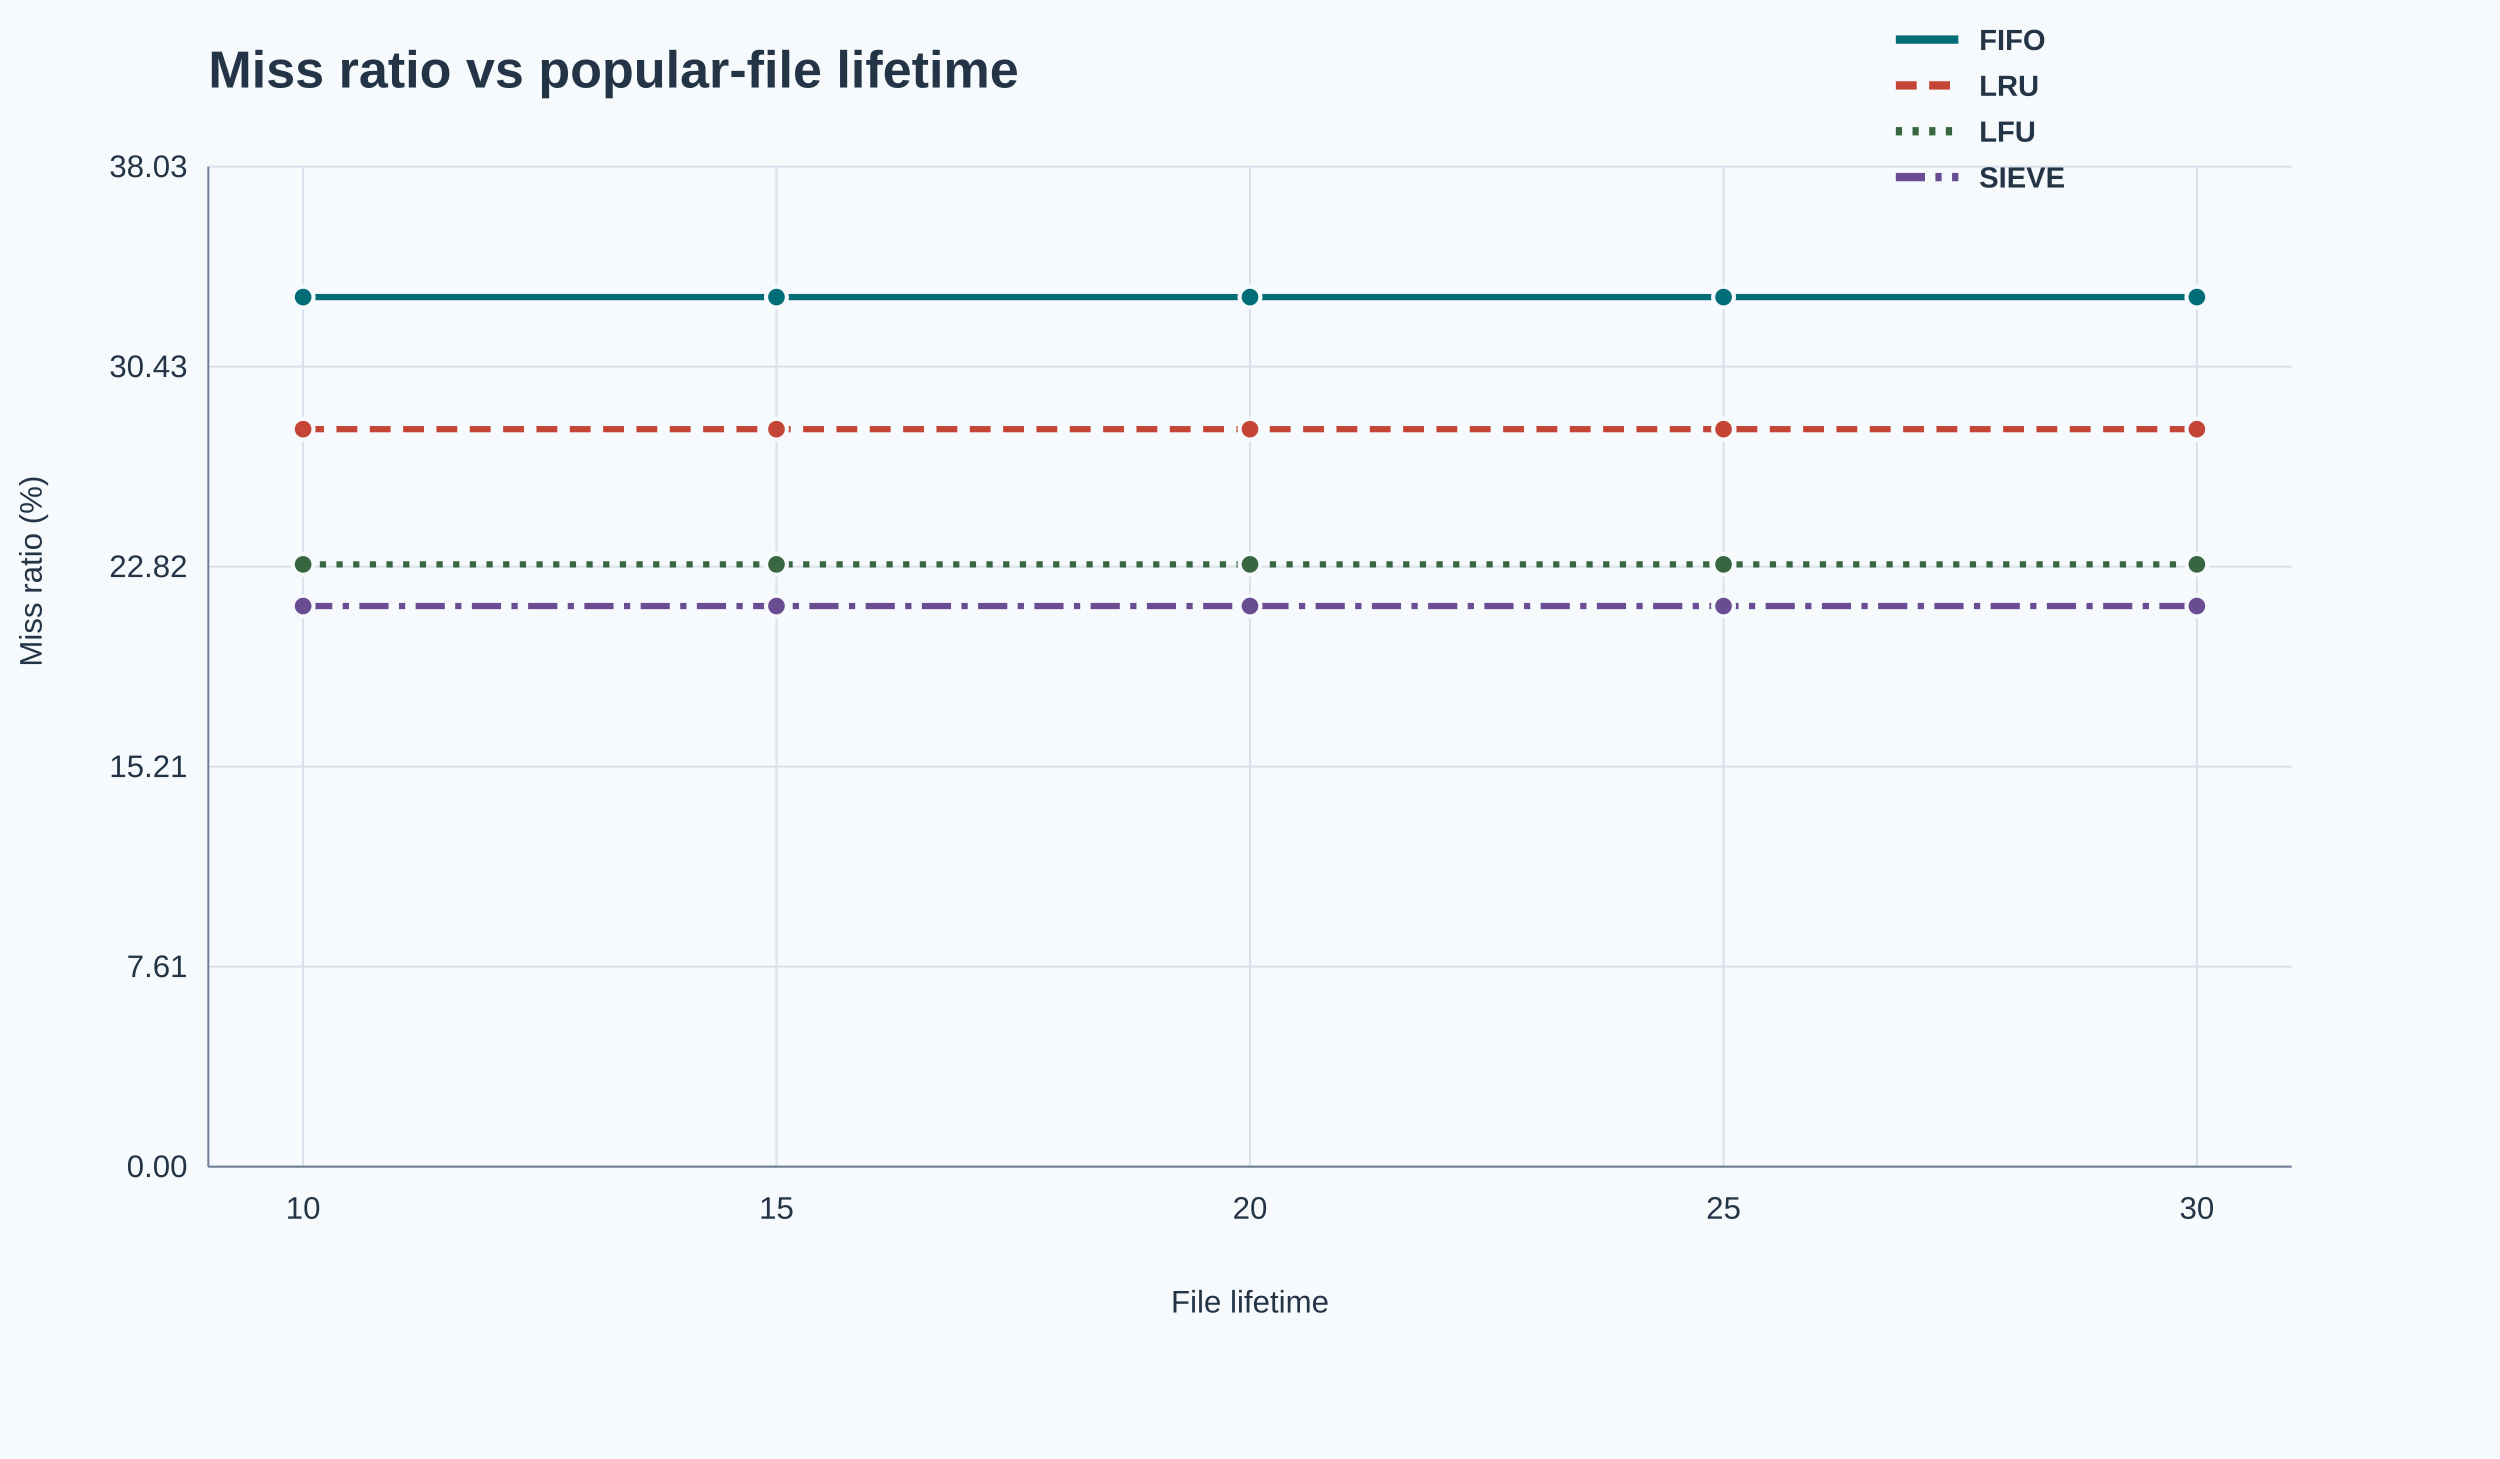
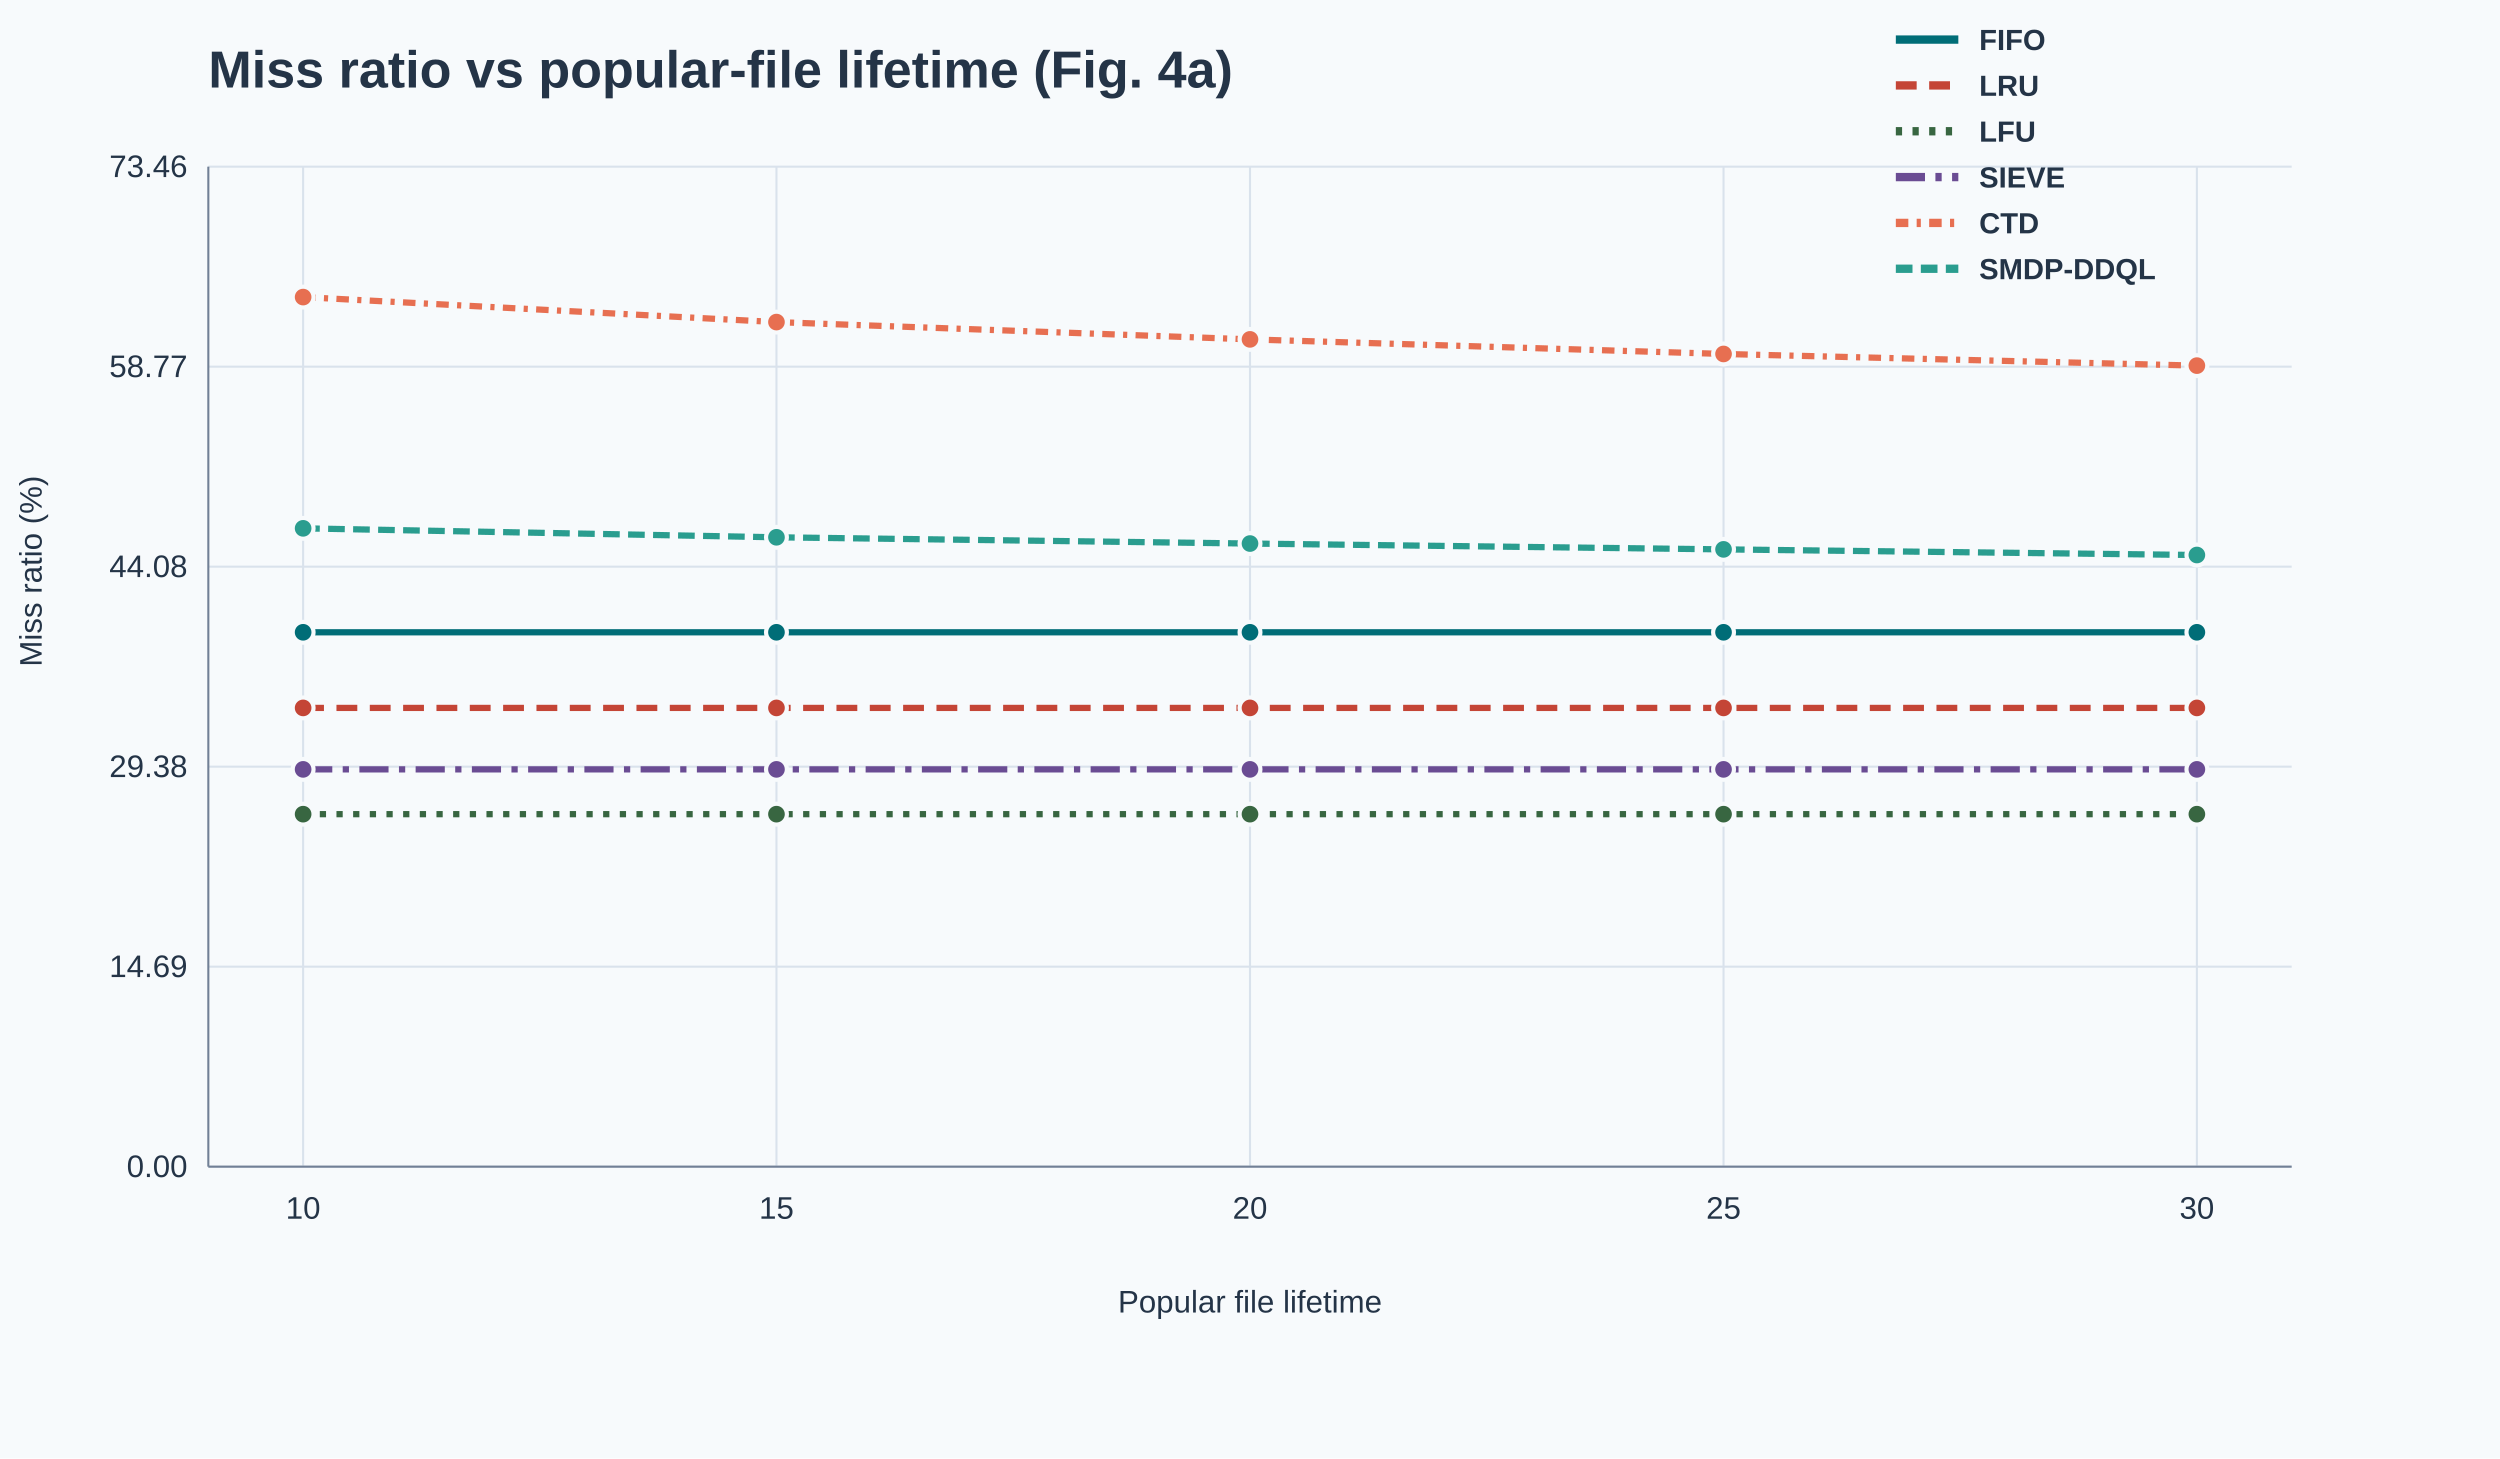
<svg xmlns="http://www.w3.org/2000/svg" width="1200" height="700" viewBox="0 0 1200 700">
  <style>text{font-family:Segoe UI,Arial,sans-serif;fill:#243447}.title{font-size:25px;font-weight:600}.label{font-size:15px}.legend{font-size:14px;font-weight:600}.grid{stroke:#d9e2ec}.axis{stroke:#718096}.line{fill:none;stroke-width:3}.point{stroke:#f7fafc;stroke-width:2}</style>
  <rect width="100%" height="100%" fill="#f7fafc" />
-   <text x="100" y="42" class="title">Miss ratio vs popular-file lifetime</text>
-   <text x="600" y="630" class="label" text-anchor="middle">File lifetime</text>
+   <text x="100" y="42" class="title">Miss ratio vs popular-file lifetime (Fig. 4a)</text>
+   <text x="600" y="630" class="label" text-anchor="middle">Popular file lifetime</text>
  <text x="20" y="320" class="label" transform="rotate(-90 20 320)">Miss ratio (%)</text>
  <line x1="100" y1="560" x2="1100" y2="560" class="grid" />
  <text x="90" y="565" class="label" text-anchor="end">0.00</text>
  <line x1="100" y1="464" x2="1100" y2="464" class="grid" />
-   <text x="90" y="469" class="label" text-anchor="end">7.61</text>
+   <text x="90" y="469" class="label" text-anchor="end">14.69</text>
  <line x1="100" y1="368" x2="1100" y2="368" class="grid" />
-   <text x="90" y="373" class="label" text-anchor="end">15.21</text>
+   <text x="90" y="373" class="label" text-anchor="end">29.38</text>
  <line x1="100" y1="272" x2="1100" y2="272" class="grid" />
-   <text x="90" y="277" class="label" text-anchor="end">22.82</text>
+   <text x="90" y="277" class="label" text-anchor="end">44.08</text>
  <line x1="100" y1="176" x2="1100" y2="176" class="grid" />
-   <text x="90" y="181" class="label" text-anchor="end">30.43</text>
+   <text x="90" y="181" class="label" text-anchor="end">58.77</text>
  <line x1="100" y1="80" x2="1100" y2="80" class="grid" />
-   <text x="90" y="85" class="label" text-anchor="end">38.03</text>
+   <text x="90" y="85" class="label" text-anchor="end">73.46</text>
  <line x1="145.5" y1="80" x2="145.5" y2="560" class="grid" />
  <text x="145.5" y="585" class="label" text-anchor="middle">10</text>
  <line x1="372.7" y1="80" x2="372.7" y2="560" class="grid" />
  <text x="372.7" y="585" class="label" text-anchor="middle">15</text>
  <line x1="600.0" y1="80" x2="600.0" y2="560" class="grid" />
  <text x="600.0" y="585" class="label" text-anchor="middle">20</text>
  <line x1="827.3" y1="80" x2="827.3" y2="560" class="grid" />
  <text x="827.3" y="585" class="label" text-anchor="middle">25</text>
  <line x1="1054.5" y1="80" x2="1054.5" y2="560" class="grid" />
  <text x="1054.5" y="585" class="label" text-anchor="middle">30</text>
-   <polyline points="145.5,142.6 372.7,142.6 600.0,142.6 827.3,142.6 1054.5,142.6" class="line" stroke="#006d77" stroke-dasharray="" />
+   <polyline points="145.5,303.5 372.7,303.5 600.0,303.5 827.3,303.5 1054.5,303.5" class="line" stroke="#006d77" stroke-dasharray="" />
  <line x1="910" y1="19" x2="940" y2="19" stroke="#006d77" stroke-width="4" stroke-dasharray="" />
  <text x="950" y="24" class="legend">FIFO</text>
-   <circle cx="145.5" cy="142.6" r="5" fill="#006d77" class="point" />
-   <circle cx="372.7" cy="142.6" r="5" fill="#006d77" class="point" />
-   <circle cx="600.0" cy="142.6" r="5" fill="#006d77" class="point" />
-   <circle cx="827.3" cy="142.6" r="5" fill="#006d77" class="point" />
-   <circle cx="1054.5" cy="142.6" r="5" fill="#006d77" class="point" />
-   <polyline points="145.5,206.0 372.7,206.0 600.0,206.0 827.3,206.0 1054.5,206.0" class="line" stroke="#c44536" stroke-dasharray="10 6" />
+   <circle cx="145.5" cy="303.5" r="5" fill="#006d77" class="point" />
+   <circle cx="372.7" cy="303.5" r="5" fill="#006d77" class="point" />
+   <circle cx="600.0" cy="303.5" r="5" fill="#006d77" class="point" />
+   <circle cx="827.3" cy="303.5" r="5" fill="#006d77" class="point" />
+   <circle cx="1054.5" cy="303.5" r="5" fill="#006d77" class="point" />
+   <polyline points="145.5,339.8 372.7,339.8 600.0,339.8 827.3,339.8 1054.5,339.8" class="line" stroke="#c44536" stroke-dasharray="10 6" />
  <line x1="910" y1="41" x2="940" y2="41" stroke="#c44536" stroke-width="4" stroke-dasharray="10 6" />
  <text x="950" y="46" class="legend">LRU</text>
-   <circle cx="145.5" cy="206.0" r="5" fill="#c44536" class="point" />
-   <circle cx="372.7" cy="206.0" r="5" fill="#c44536" class="point" />
-   <circle cx="600.0" cy="206.0" r="5" fill="#c44536" class="point" />
-   <circle cx="827.3" cy="206.0" r="5" fill="#c44536" class="point" />
-   <circle cx="1054.5" cy="206.0" r="5" fill="#c44536" class="point" />
-   <polyline points="145.5,270.9 372.7,270.9 600.0,270.9 827.3,270.9 1054.5,270.9" class="line" stroke="#386641" stroke-dasharray="3 5" />
+   <circle cx="145.5" cy="339.8" r="5" fill="#c44536" class="point" />
+   <circle cx="372.7" cy="339.8" r="5" fill="#c44536" class="point" />
+   <circle cx="600.0" cy="339.8" r="5" fill="#c44536" class="point" />
+   <circle cx="827.3" cy="339.8" r="5" fill="#c44536" class="point" />
+   <circle cx="1054.5" cy="339.8" r="5" fill="#c44536" class="point" />
+   <polyline points="145.5,390.8 372.7,390.8 600.0,390.8 827.3,390.8 1054.5,390.8" class="line" stroke="#386641" stroke-dasharray="3 5" />
  <line x1="910" y1="63" x2="940" y2="63" stroke="#386641" stroke-width="4" stroke-dasharray="3 5" />
  <text x="950" y="68" class="legend">LFU</text>
-   <circle cx="145.5" cy="270.9" r="5" fill="#386641" class="point" />
-   <circle cx="372.7" cy="270.9" r="5" fill="#386641" class="point" />
-   <circle cx="600.0" cy="270.9" r="5" fill="#386641" class="point" />
-   <circle cx="827.3" cy="270.9" r="5" fill="#386641" class="point" />
-   <circle cx="1054.5" cy="270.9" r="5" fill="#386641" class="point" />
-   <polyline points="145.5,290.9 372.7,290.9 600.0,290.9 827.3,290.9 1054.5,290.9" class="line" stroke="#6a4c93" stroke-dasharray="14 5 3 5" />
+   <circle cx="145.5" cy="390.8" r="5" fill="#386641" class="point" />
+   <circle cx="372.7" cy="390.8" r="5" fill="#386641" class="point" />
+   <circle cx="600.0" cy="390.8" r="5" fill="#386641" class="point" />
+   <circle cx="827.3" cy="390.8" r="5" fill="#386641" class="point" />
+   <circle cx="1054.5" cy="390.8" r="5" fill="#386641" class="point" />
+   <polyline points="145.5,369.3 372.7,369.3 600.0,369.3 827.3,369.3 1054.5,369.3" class="line" stroke="#6a4c93" stroke-dasharray="14 5 3 5" />
  <line x1="910" y1="85" x2="940" y2="85" stroke="#6a4c93" stroke-width="4" stroke-dasharray="14 5 3 5" />
  <text x="950" y="90" class="legend">SIEVE</text>
-   <circle cx="145.5" cy="290.9" r="5" fill="#6a4c93" class="point" />
-   <circle cx="372.7" cy="290.9" r="5" fill="#6a4c93" class="point" />
-   <circle cx="600.0" cy="290.9" r="5" fill="#6a4c93" class="point" />
-   <circle cx="827.3" cy="290.9" r="5" fill="#6a4c93" class="point" />
-   <circle cx="1054.5" cy="290.9" r="5" fill="#6a4c93" class="point" />
+   <circle cx="145.5" cy="369.3" r="5" fill="#6a4c93" class="point" />
+   <circle cx="372.7" cy="369.3" r="5" fill="#6a4c93" class="point" />
+   <circle cx="600.0" cy="369.3" r="5" fill="#6a4c93" class="point" />
+   <circle cx="827.3" cy="369.3" r="5" fill="#6a4c93" class="point" />
+   <circle cx="1054.5" cy="369.3" r="5" fill="#6a4c93" class="point" />
+   <polyline points="145.5,142.6 372.7,154.6 600.0,162.9 827.3,169.9 1054.5,175.5" class="line" stroke="#e76f51" stroke-dasharray="6 4 2 4" />
+   <line x1="910" y1="107" x2="940" y2="107" stroke="#e76f51" stroke-width="4" stroke-dasharray="6 4 2 4" />
+   <text x="950" y="112" class="legend">CTD</text>
+   <circle cx="145.5" cy="142.6" r="5" fill="#e76f51" class="point" />
+   <circle cx="372.7" cy="154.6" r="5" fill="#e76f51" class="point" />
+   <circle cx="600.0" cy="162.9" r="5" fill="#e76f51" class="point" />
+   <circle cx="827.3" cy="169.9" r="5" fill="#e76f51" class="point" />
+   <circle cx="1054.5" cy="175.5" r="5" fill="#e76f51" class="point" />
+   <polyline points="145.5,253.6 372.7,257.9 600.0,260.9 827.3,263.7 1054.5,266.4" class="line" stroke="#2a9d8f" stroke-dasharray="8 4" />
+   <line x1="910" y1="129" x2="940" y2="129" stroke="#2a9d8f" stroke-width="4" stroke-dasharray="8 4" />
+   <text x="950" y="134" class="legend">SMDP-DDQL</text>
+   <circle cx="145.5" cy="253.6" r="5" fill="#2a9d8f" class="point" />
+   <circle cx="372.7" cy="257.9" r="5" fill="#2a9d8f" class="point" />
+   <circle cx="600.0" cy="260.9" r="5" fill="#2a9d8f" class="point" />
+   <circle cx="827.3" cy="263.7" r="5" fill="#2a9d8f" class="point" />
+   <circle cx="1054.5" cy="266.4" r="5" fill="#2a9d8f" class="point" />
  <line x1="100" y1="80" x2="100" y2="560" class="axis" />
  <line x1="100" y1="560" x2="1100" y2="560" class="axis" />
</svg>
